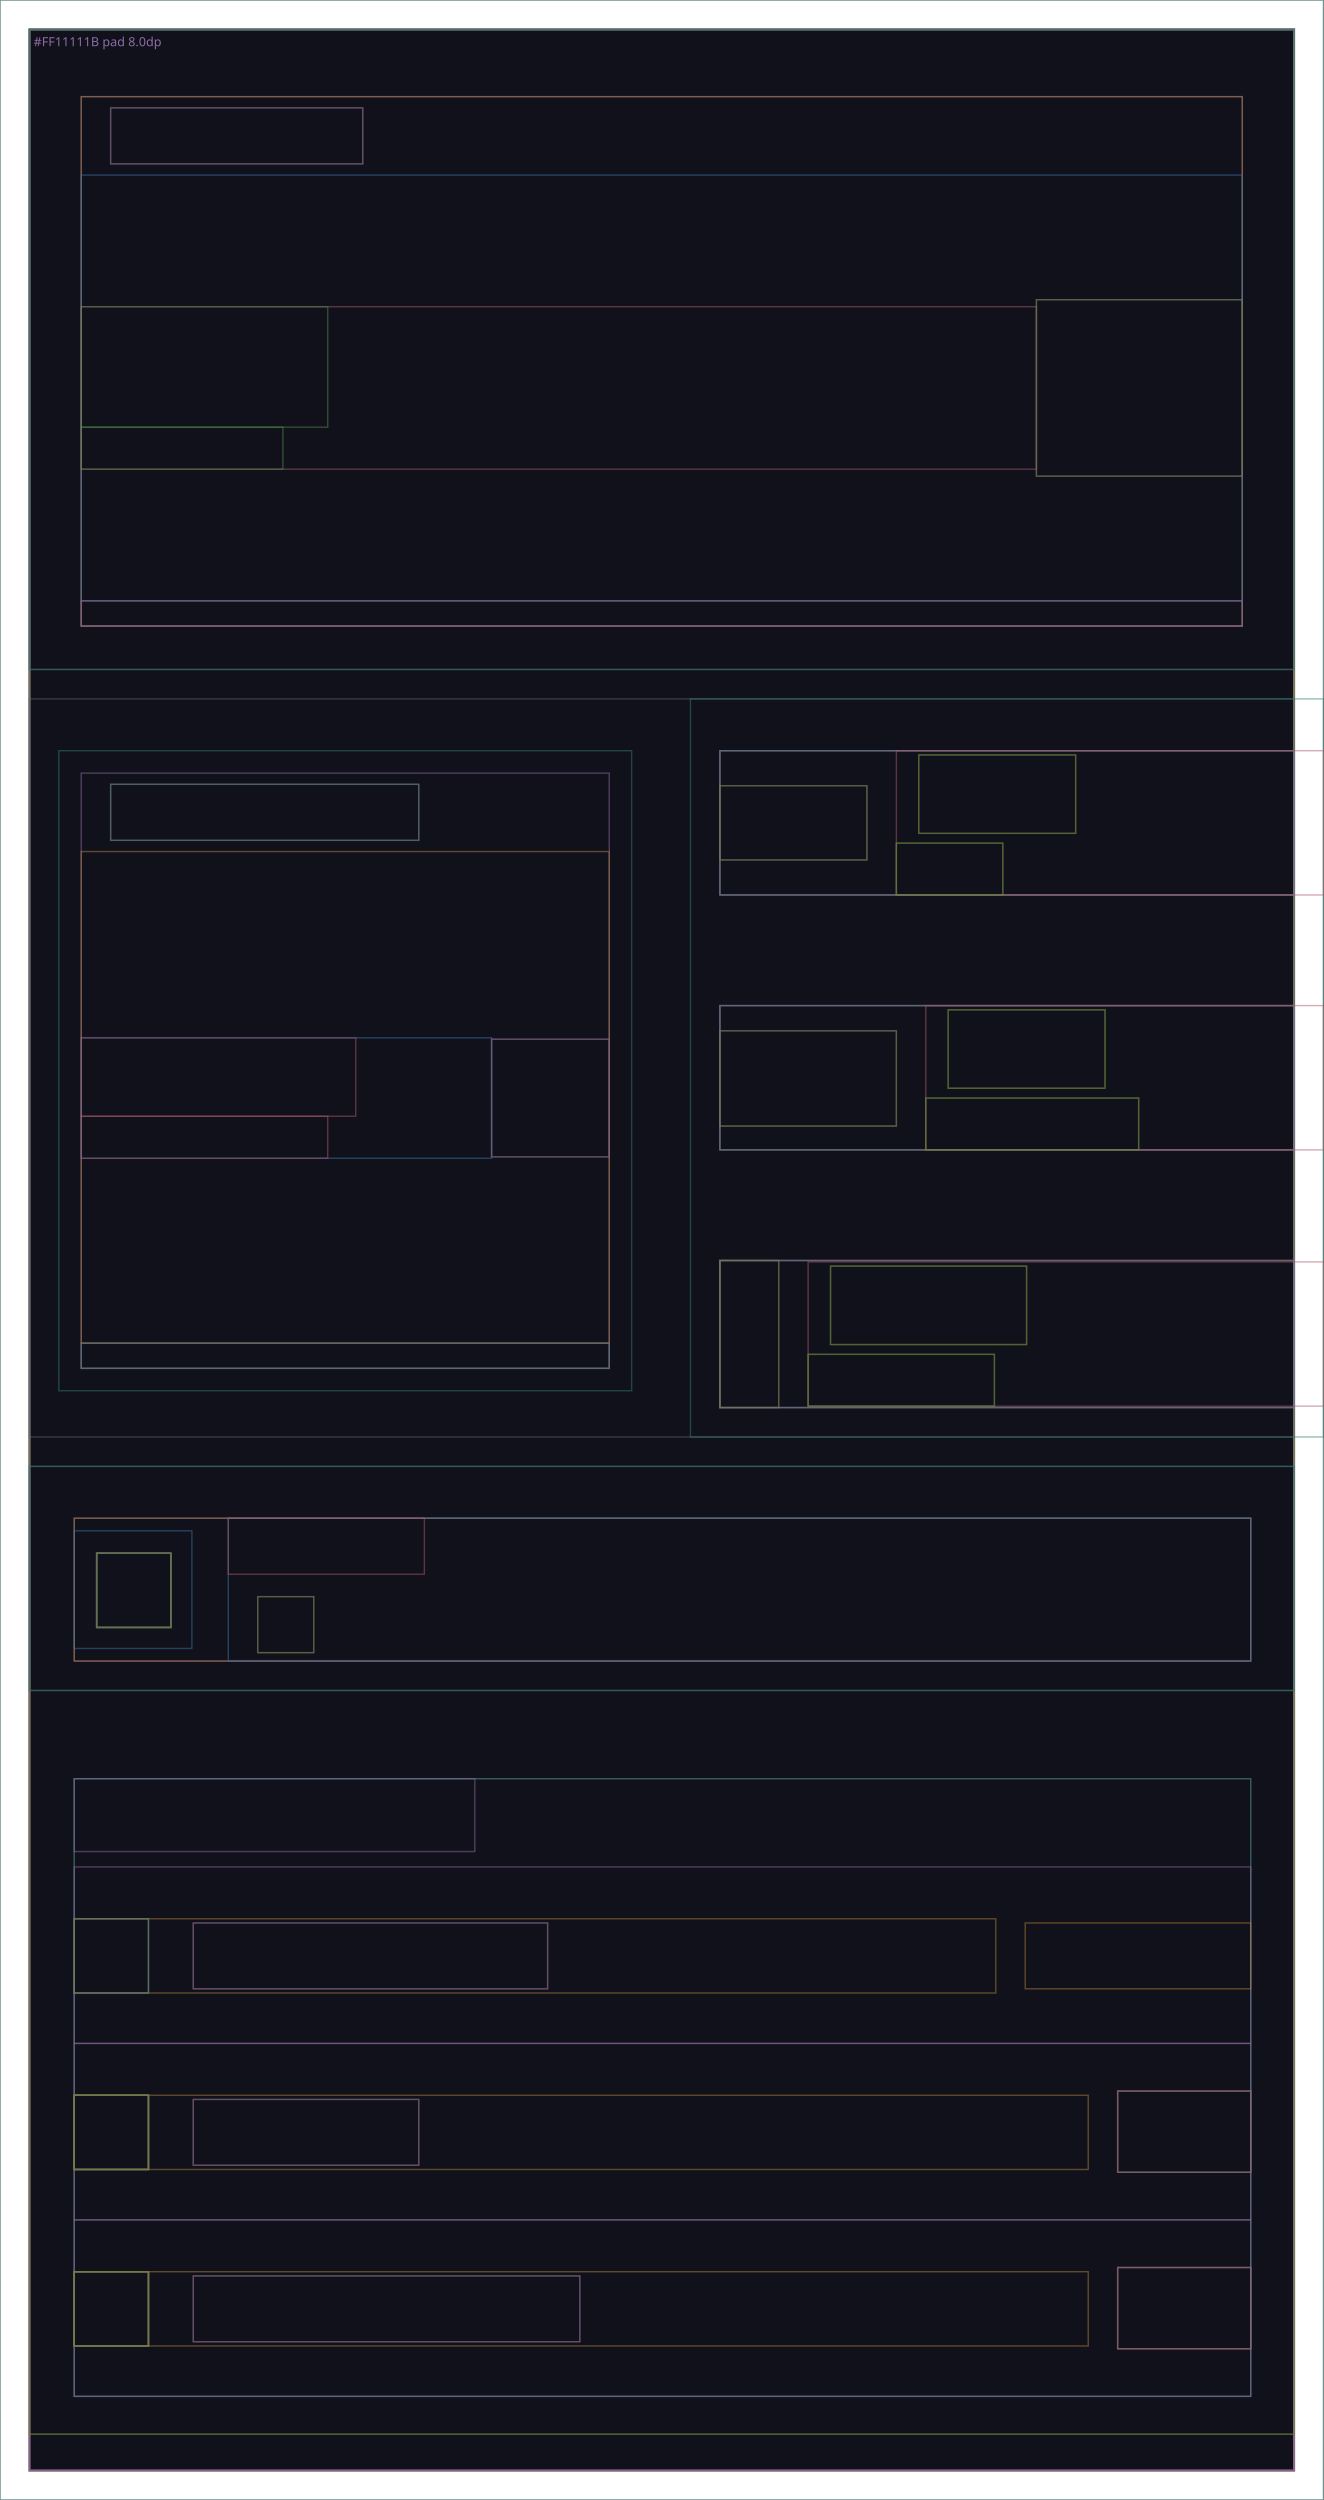
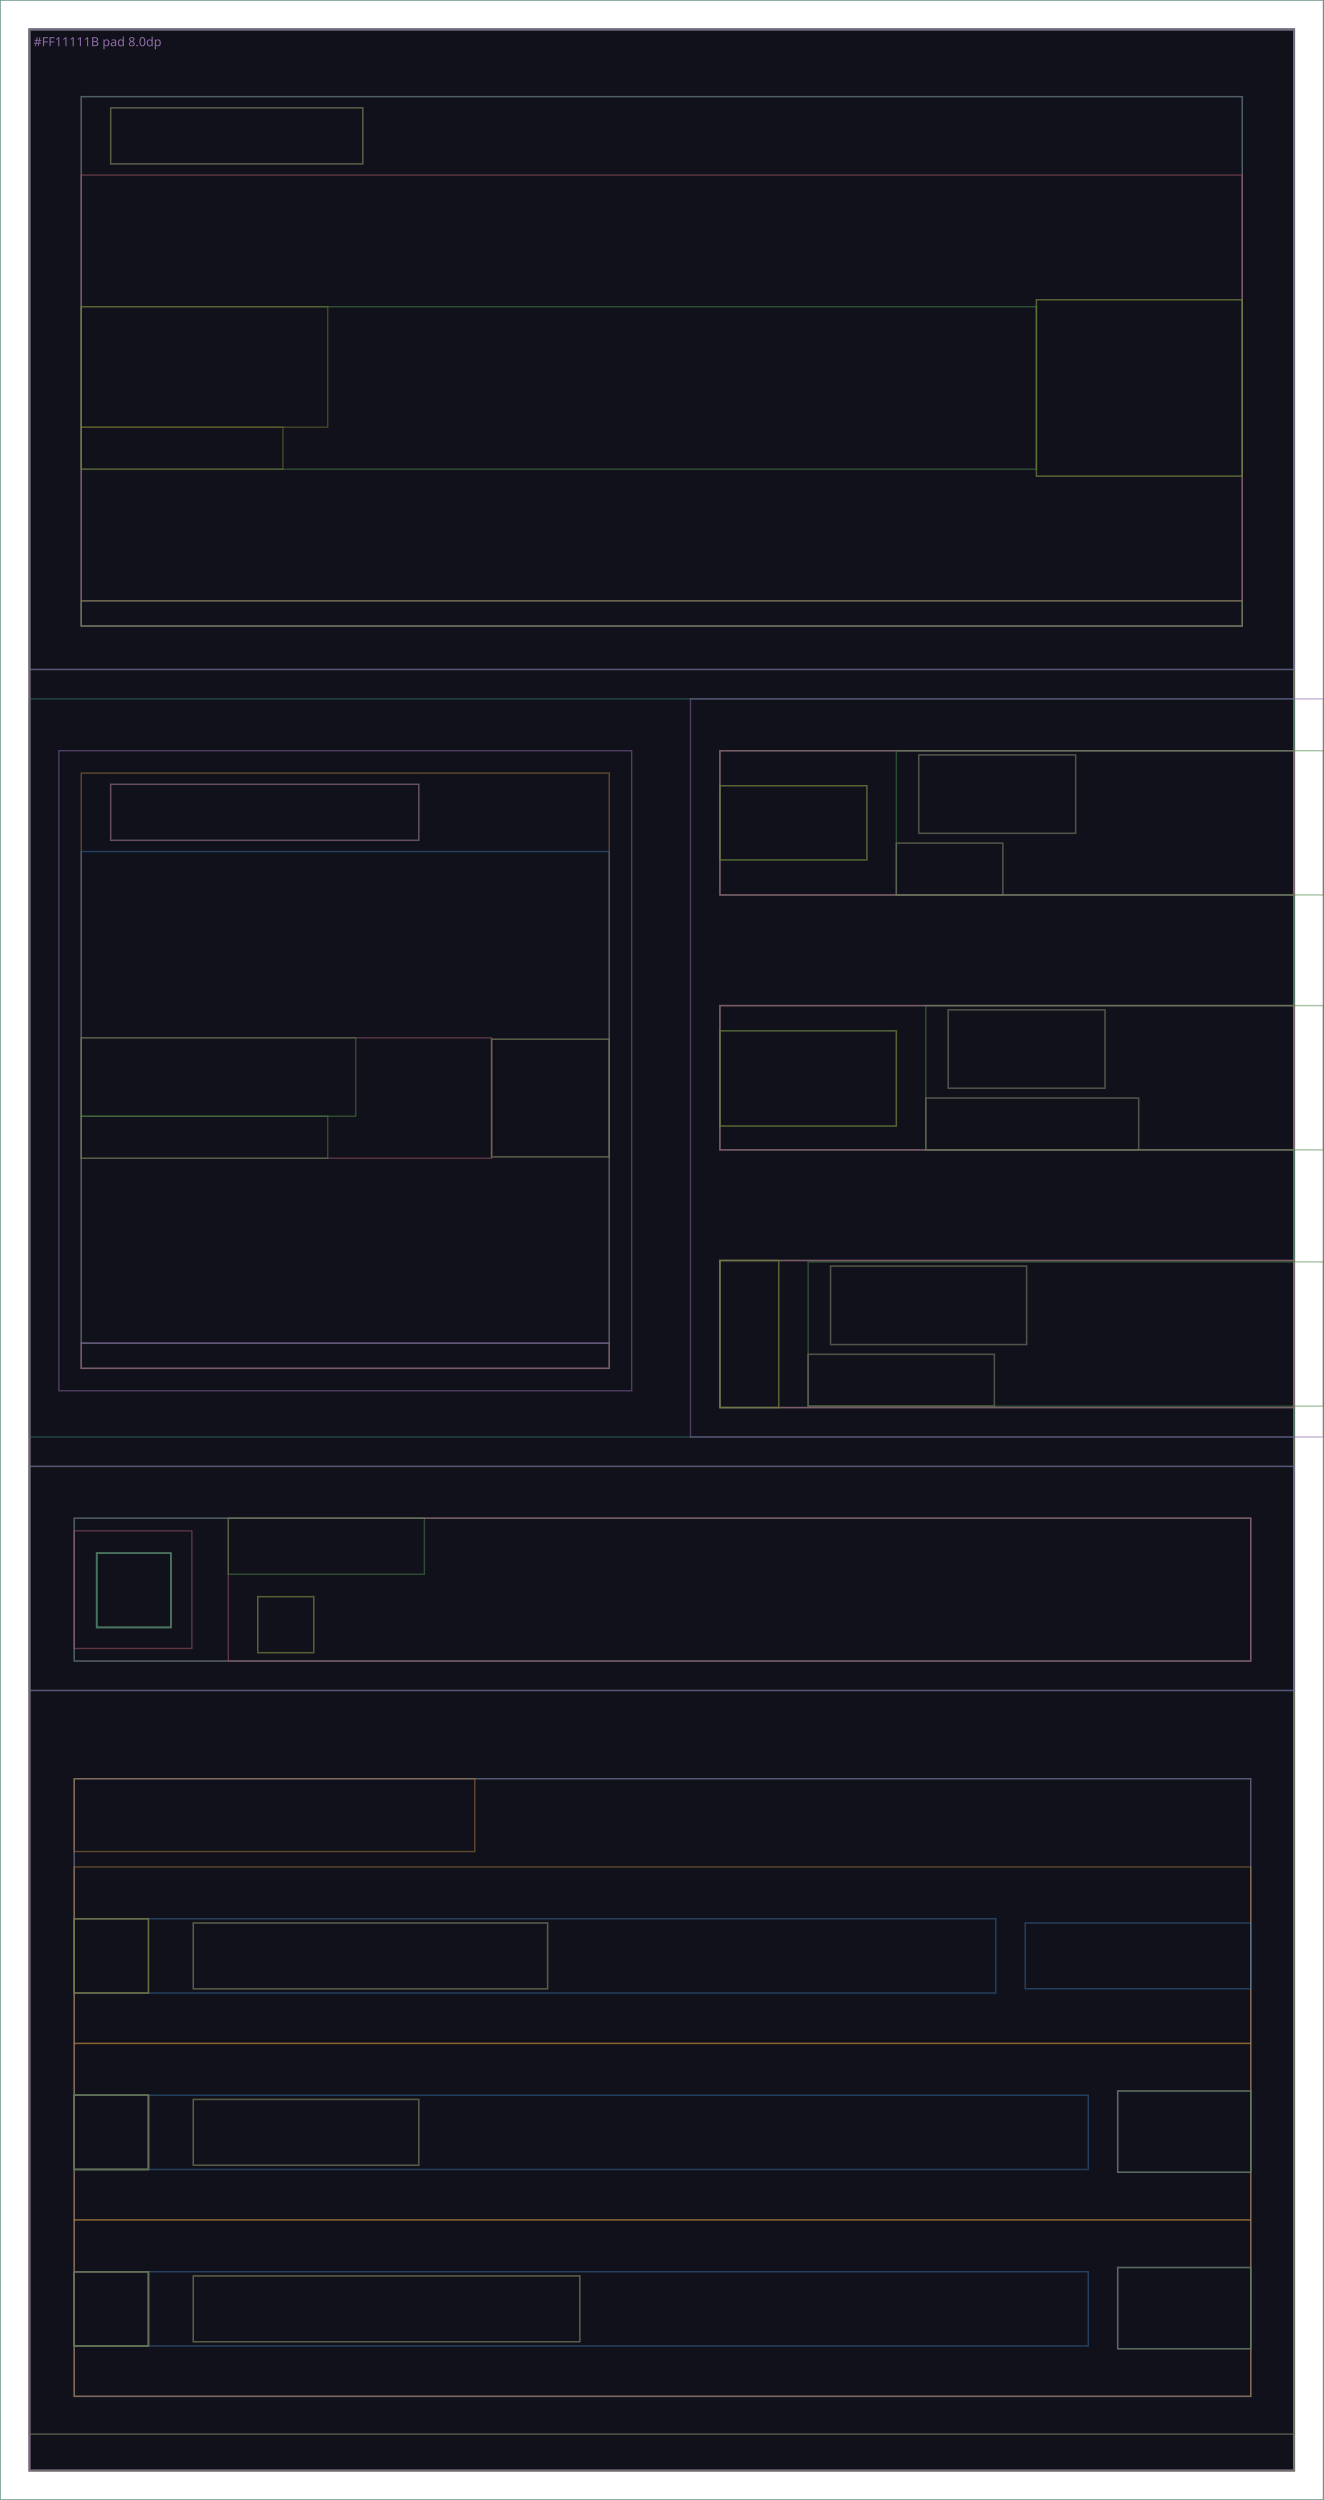
<svg xmlns="http://www.w3.org/2000/svg" viewBox="0 0 945 1785" width="945" height="1785" role="img" aria-label="Uber/Catppuccin-Dark layout wireframe">
  <rect width="945" height="1785" fill="#ffffff" />
  <g>
    <rect x="0" y="0" width="945" height="1785" fill="none" fill-opacity="0" stroke="#5B6470" stroke-width="1" stroke-opacity="0.5" />
  </g>
  <g>
    <rect x="0" y="0" width="945" height="1785" fill="none" fill-opacity="0" stroke="#2E7D6B" stroke-width="1" stroke-opacity="0.5" />
  </g>
  <g>
    <rect x="21" y="21" width="903" height="1743" fill="#11111B" fill-opacity="1" stroke="#8E6BA8" stroke-width="1.5" stroke-opacity="1" />
    <text x="24" y="33" font-family="system-ui, sans-serif" font-size="9" fill="#8E6BA8">#FF11111B  pad 8.0dp</text>
  </g>
  <g>
    <rect x="21" y="21" width="903" height="1743" fill="none" fill-opacity="0" stroke="#B0813B" stroke-width="1" stroke-opacity="0.5" />
  </g>
  <g>
    <rect x="21" y="21" width="903" height="1743" fill="none" fill-opacity="0" stroke="#3B72A8" stroke-width="1" stroke-opacity="0.5" />
  </g>
  <g>
    <rect x="21" y="21" width="903" height="1743" fill="none" fill-opacity="0" stroke="#A85B6B" stroke-width="1" stroke-opacity="0.5" />
  </g>
  <g>
-     <rect x="21" y="21" width="903" height="1717" fill="none" fill-opacity="0" stroke="#4F8A4A" stroke-width="1" stroke-opacity="0.5" />
+     <rect x="21" y="21" width="903" height="1743" fill="none" fill-opacity="0" stroke="#4F8A4A" stroke-width="1" stroke-opacity="0.5" />
  </g>
  <g>
    <rect x="21" y="21" width="903" height="1717" fill="none" fill-opacity="0" stroke="#7A7A33" stroke-width="1" stroke-opacity="0.5" />
  </g>
  <g>
-     <rect x="21" y="21" width="903" height="457" fill="none" fill-opacity="0" stroke="#5B6470" stroke-width="1" stroke-opacity="0.5" />
+     <rect x="21" y="21" width="903" height="1717" fill="none" fill-opacity="0" stroke="#5B6470" stroke-width="1" stroke-opacity="0.5" />
  </g>
  <g>
    <rect x="21" y="21" width="903" height="457" fill="none" fill-opacity="0" stroke="#2E7D6B" stroke-width="1" stroke-opacity="0.5" />
  </g>
  <g>
-     <rect x="58" y="69" width="829" height="378" fill="none" fill-opacity="0" stroke="#8E6BA8" stroke-width="1" stroke-opacity="0.5" />
+     <rect x="21" y="21" width="903" height="457" fill="none" fill-opacity="0" stroke="#8E6BA8" stroke-width="1" stroke-opacity="0.5" />
  </g>
  <g>
    <rect x="58" y="69" width="829" height="378" fill="none" fill-opacity="0" stroke="#B0813B" stroke-width="1" stroke-opacity="0.5" />
  </g>
  <g>
-     <rect x="79" y="77" width="180" height="40" fill="none" fill-opacity="0" stroke="#3B72A8" stroke-width="1" stroke-opacity="0.5" />
+     <rect x="58" y="69" width="829" height="378" fill="none" fill-opacity="0" stroke="#3B72A8" stroke-width="1" stroke-opacity="0.5" />
  </g>
  <g>
    <rect x="79" y="77" width="180" height="40" fill="none" fill-opacity="0" stroke="#A85B6B" stroke-width="1" stroke-opacity="0.5" />
  </g>
  <g>
-     <rect x="58" y="125" width="829" height="304" fill="none" fill-opacity="0" stroke="#3B72A8" stroke-width="1" stroke-opacity="0.5" />
-   </g>
-   <g>
-     <rect x="58" y="219" width="682" height="116" fill="none" fill-opacity="0" stroke="#A85B6B" stroke-width="1" stroke-opacity="0.5" />
-   </g>
-   <g>
-     <rect x="58" y="219" width="176" height="86" fill="none" fill-opacity="0" stroke="#4F8A4A" stroke-width="1" stroke-opacity="0.5" />
-   </g>
-   <g>
-     <rect x="58" y="305" width="144" height="30" fill="none" fill-opacity="0" stroke="#4F8A4A" stroke-width="1" stroke-opacity="0.5" />
-   </g>
-   <g>
-     <rect x="740" y="214" width="147" height="126" fill="none" fill-opacity="0" stroke="#A85B6B" stroke-width="1" stroke-opacity="0.5" />
+     <rect x="79" y="77" width="180" height="40" fill="none" fill-opacity="0" stroke="#4F8A4A" stroke-width="1" stroke-opacity="0.5" />
+   </g>
+   <g>
+     <rect x="58" y="125" width="829" height="304" fill="none" fill-opacity="0" stroke="#A85B6B" stroke-width="1" stroke-opacity="0.5" />
+   </g>
+   <g>
+     <rect x="58" y="219" width="682" height="116" fill="none" fill-opacity="0" stroke="#4F8A4A" stroke-width="1" stroke-opacity="0.5" />
+   </g>
+   <g>
+     <rect x="58" y="219" width="176" height="86" fill="none" fill-opacity="0" stroke="#7A7A33" stroke-width="1" stroke-opacity="0.5" />
+   </g>
+   <g>
+     <rect x="58" y="305" width="144" height="30" fill="none" fill-opacity="0" stroke="#7A7A33" stroke-width="1" stroke-opacity="0.5" />
  </g>
  <g>
    <rect x="740" y="214" width="147" height="126" fill="none" fill-opacity="0" stroke="#4F8A4A" stroke-width="1" stroke-opacity="0.5" />
  </g>
  <g>
-     <rect x="58" y="429" width="829" height="18" fill="none" fill-opacity="0" stroke="#3B72A8" stroke-width="1" stroke-opacity="0.5" />
+     <rect x="740" y="214" width="147" height="126" fill="none" fill-opacity="0" stroke="#7A7A33" stroke-width="1" stroke-opacity="0.5" />
  </g>
  <g>
    <rect x="58" y="429" width="829" height="18" fill="none" fill-opacity="0" stroke="#A85B6B" stroke-width="1" stroke-opacity="0.5" />
  </g>
  <g>
-     <rect x="21" y="499" width="903" height="527" fill="none" fill-opacity="0" stroke="#5B6470" stroke-width="1" stroke-opacity="0.5" />
-   </g>
-   <g>
-     <rect x="42" y="536" width="409" height="457" fill="none" fill-opacity="0" stroke="#2E7D6B" stroke-width="1" stroke-opacity="0.5" />
-   </g>
-   <g>
-     <rect x="58" y="552" width="377" height="425" fill="none" fill-opacity="0" stroke="#8E6BA8" stroke-width="1" stroke-opacity="0.5" />
-   </g>
-   <g>
-     <rect x="79" y="560" width="220" height="40" fill="none" fill-opacity="0" stroke="#B0813B" stroke-width="1" stroke-opacity="0.5" />
+     <rect x="58" y="429" width="829" height="18" fill="none" fill-opacity="0" stroke="#4F8A4A" stroke-width="1" stroke-opacity="0.5" />
+   </g>
+   <g>
+     <rect x="21" y="499" width="903" height="527" fill="none" fill-opacity="0" stroke="#2E7D6B" stroke-width="1" stroke-opacity="0.5" />
+   </g>
+   <g>
+     <rect x="42" y="536" width="409" height="457" fill="none" fill-opacity="0" stroke="#8E6BA8" stroke-width="1" stroke-opacity="0.5" />
+   </g>
+   <g>
+     <rect x="58" y="552" width="377" height="425" fill="none" fill-opacity="0" stroke="#B0813B" stroke-width="1" stroke-opacity="0.5" />
  </g>
  <g>
    <rect x="79" y="560" width="220" height="40" fill="none" fill-opacity="0" stroke="#3B72A8" stroke-width="1" stroke-opacity="0.5" />
  </g>
  <g>
-     <rect x="58" y="608" width="377" height="351" fill="none" fill-opacity="0" stroke="#B0813B" stroke-width="1" stroke-opacity="0.5" />
-   </g>
-   <g>
-     <rect x="58" y="741" width="293" height="86" fill="none" fill-opacity="0" stroke="#3B72A8" stroke-width="1" stroke-opacity="0.5" />
-   </g>
-   <g>
-     <rect x="58" y="741" width="196" height="56" fill="none" fill-opacity="0" stroke="#A85B6B" stroke-width="1" stroke-opacity="0.5" />
-   </g>
-   <g>
-     <rect x="58" y="797" width="176" height="30" fill="none" fill-opacity="0" stroke="#A85B6B" stroke-width="1" stroke-opacity="0.5" />
-   </g>
-   <g>
-     <rect x="351" y="742" width="84" height="84" fill="none" fill-opacity="0" stroke="#3B72A8" stroke-width="1" stroke-opacity="0.5" />
+     <rect x="79" y="560" width="220" height="40" fill="none" fill-opacity="0" stroke="#A85B6B" stroke-width="1" stroke-opacity="0.5" />
+   </g>
+   <g>
+     <rect x="58" y="608" width="377" height="351" fill="none" fill-opacity="0" stroke="#3B72A8" stroke-width="1" stroke-opacity="0.5" />
+   </g>
+   <g>
+     <rect x="58" y="741" width="293" height="86" fill="none" fill-opacity="0" stroke="#A85B6B" stroke-width="1" stroke-opacity="0.5" />
+   </g>
+   <g>
+     <rect x="58" y="741" width="196" height="56" fill="none" fill-opacity="0" stroke="#4F8A4A" stroke-width="1" stroke-opacity="0.5" />
+   </g>
+   <g>
+     <rect x="58" y="797" width="176" height="30" fill="none" fill-opacity="0" stroke="#4F8A4A" stroke-width="1" stroke-opacity="0.5" />
  </g>
  <g>
    <rect x="351" y="742" width="84" height="84" fill="none" fill-opacity="0" stroke="#A85B6B" stroke-width="1" stroke-opacity="0.5" />
  </g>
  <g>
-     <rect x="58" y="959" width="377" height="18" fill="none" fill-opacity="0" stroke="#B0813B" stroke-width="1" stroke-opacity="0.5" />
+     <rect x="351" y="742" width="84" height="84" fill="none" fill-opacity="0" stroke="#4F8A4A" stroke-width="1" stroke-opacity="0.5" />
  </g>
  <g>
    <rect x="58" y="959" width="377" height="18" fill="none" fill-opacity="0" stroke="#3B72A8" stroke-width="1" stroke-opacity="0.5" />
  </g>
  <g>
-     <rect x="493" y="499" width="452" height="527" fill="none" fill-opacity="0" stroke="#2E7D6B" stroke-width="1" stroke-opacity="0.5" />
-   </g>
-   <g>
-     <rect x="514" y="536" width="410" height="103" fill="none" fill-opacity="0" stroke="#8E6BA8" stroke-width="1" stroke-opacity="0.5" />
+     <rect x="58" y="959" width="377" height="18" fill="none" fill-opacity="0" stroke="#A85B6B" stroke-width="1" stroke-opacity="0.5" />
+   </g>
+   <g>
+     <rect x="493" y="499" width="452" height="527" fill="none" fill-opacity="0" stroke="#8E6BA8" stroke-width="1" stroke-opacity="0.5" />
  </g>
  <g>
    <rect x="514" y="536" width="410" height="103" fill="none" fill-opacity="0" stroke="#B0813B" stroke-width="1" stroke-opacity="0.5" />
  </g>
  <g>
    <rect x="514" y="536" width="410" height="103" fill="none" fill-opacity="0" stroke="#3B72A8" stroke-width="1" stroke-opacity="0.5" />
  </g>
  <g>
-     <rect x="514" y="561" width="105" height="53" fill="none" fill-opacity="0" stroke="#A85B6B" stroke-width="1" stroke-opacity="0.5" />
+     <rect x="514" y="536" width="410" height="103" fill="none" fill-opacity="0" stroke="#A85B6B" stroke-width="1" stroke-opacity="0.5" />
  </g>
  <g>
    <rect x="514" y="561" width="105" height="53" fill="none" fill-opacity="0" stroke="#4F8A4A" stroke-width="1" stroke-opacity="0.5" />
  </g>
  <g>
-     <rect x="640" y="536" width="305" height="103" fill="none" fill-opacity="0" stroke="#A85B6B" stroke-width="1" stroke-opacity="0.5" />
-   </g>
-   <g>
-     <rect x="656" y="539" width="112" height="56" fill="none" fill-opacity="0" stroke="#4F8A4A" stroke-width="1" stroke-opacity="0.5" />
+     <rect x="514" y="561" width="105" height="53" fill="none" fill-opacity="0" stroke="#7A7A33" stroke-width="1" stroke-opacity="0.5" />
+   </g>
+   <g>
+     <rect x="640" y="536" width="305" height="103" fill="none" fill-opacity="0" stroke="#4F8A4A" stroke-width="1" stroke-opacity="0.5" />
  </g>
  <g>
    <rect x="656" y="539" width="112" height="56" fill="none" fill-opacity="0" stroke="#7A7A33" stroke-width="1" stroke-opacity="0.5" />
  </g>
  <g>
-     <rect x="640" y="602" width="76" height="37" fill="none" fill-opacity="0" stroke="#4F8A4A" stroke-width="1" stroke-opacity="0.5" />
+     <rect x="656" y="539" width="112" height="56" fill="none" fill-opacity="0" stroke="#5B6470" stroke-width="1" stroke-opacity="0.5" />
  </g>
  <g>
    <rect x="640" y="602" width="76" height="37" fill="none" fill-opacity="0" stroke="#7A7A33" stroke-width="1" stroke-opacity="0.5" />
  </g>
  <g>
-     <rect x="514" y="718" width="410" height="103" fill="none" fill-opacity="0" stroke="#8E6BA8" stroke-width="1" stroke-opacity="0.5" />
+     <rect x="640" y="602" width="76" height="37" fill="none" fill-opacity="0" stroke="#5B6470" stroke-width="1" stroke-opacity="0.5" />
  </g>
  <g>
    <rect x="514" y="718" width="410" height="103" fill="none" fill-opacity="0" stroke="#B0813B" stroke-width="1" stroke-opacity="0.5" />
  </g>
  <g>
    <rect x="514" y="718" width="410" height="103" fill="none" fill-opacity="0" stroke="#3B72A8" stroke-width="1" stroke-opacity="0.5" />
  </g>
  <g>
-     <rect x="514" y="736" width="126" height="68" fill="none" fill-opacity="0" stroke="#A85B6B" stroke-width="1" stroke-opacity="0.5" />
+     <rect x="514" y="718" width="410" height="103" fill="none" fill-opacity="0" stroke="#A85B6B" stroke-width="1" stroke-opacity="0.5" />
  </g>
  <g>
    <rect x="514" y="736" width="126" height="68" fill="none" fill-opacity="0" stroke="#4F8A4A" stroke-width="1" stroke-opacity="0.5" />
  </g>
  <g>
-     <rect x="661" y="718" width="284" height="103" fill="none" fill-opacity="0" stroke="#A85B6B" stroke-width="1" stroke-opacity="0.5" />
-   </g>
-   <g>
-     <rect x="677" y="721" width="112" height="56" fill="none" fill-opacity="0" stroke="#4F8A4A" stroke-width="1" stroke-opacity="0.5" />
+     <rect x="514" y="736" width="126" height="68" fill="none" fill-opacity="0" stroke="#7A7A33" stroke-width="1" stroke-opacity="0.5" />
+   </g>
+   <g>
+     <rect x="661" y="718" width="284" height="103" fill="none" fill-opacity="0" stroke="#4F8A4A" stroke-width="1" stroke-opacity="0.5" />
  </g>
  <g>
    <rect x="677" y="721" width="112" height="56" fill="none" fill-opacity="0" stroke="#7A7A33" stroke-width="1" stroke-opacity="0.5" />
  </g>
  <g>
-     <rect x="661" y="784" width="152" height="37" fill="none" fill-opacity="0" stroke="#4F8A4A" stroke-width="1" stroke-opacity="0.5" />
+     <rect x="677" y="721" width="112" height="56" fill="none" fill-opacity="0" stroke="#5B6470" stroke-width="1" stroke-opacity="0.5" />
  </g>
  <g>
    <rect x="661" y="784" width="152" height="37" fill="none" fill-opacity="0" stroke="#7A7A33" stroke-width="1" stroke-opacity="0.5" />
  </g>
  <g>
-     <rect x="514" y="900" width="410" height="105" fill="none" fill-opacity="0" stroke="#8E6BA8" stroke-width="1" stroke-opacity="0.5" />
+     <rect x="661" y="784" width="152" height="37" fill="none" fill-opacity="0" stroke="#5B6470" stroke-width="1" stroke-opacity="0.5" />
  </g>
  <g>
    <rect x="514" y="900" width="410" height="105" fill="none" fill-opacity="0" stroke="#B0813B" stroke-width="1" stroke-opacity="0.5" />
  </g>
  <g>
    <rect x="514" y="900" width="410" height="105" fill="none" fill-opacity="0" stroke="#3B72A8" stroke-width="1" stroke-opacity="0.5" />
  </g>
  <g>
-     <rect x="514" y="900" width="42" height="105" fill="none" fill-opacity="0" stroke="#A85B6B" stroke-width="1" stroke-opacity="0.5" />
+     <rect x="514" y="900" width="410" height="105" fill="none" fill-opacity="0" stroke="#A85B6B" stroke-width="1" stroke-opacity="0.5" />
  </g>
  <g>
    <rect x="514" y="900" width="42" height="105" fill="none" fill-opacity="0" stroke="#4F8A4A" stroke-width="1" stroke-opacity="0.5" />
  </g>
  <g>
-     <rect x="577" y="901" width="368" height="103" fill="none" fill-opacity="0" stroke="#A85B6B" stroke-width="1" stroke-opacity="0.5" />
-   </g>
-   <g>
-     <rect x="593" y="904" width="140" height="56" fill="none" fill-opacity="0" stroke="#4F8A4A" stroke-width="1" stroke-opacity="0.5" />
+     <rect x="514" y="900" width="42" height="105" fill="none" fill-opacity="0" stroke="#7A7A33" stroke-width="1" stroke-opacity="0.5" />
+   </g>
+   <g>
+     <rect x="577" y="901" width="368" height="103" fill="none" fill-opacity="0" stroke="#4F8A4A" stroke-width="1" stroke-opacity="0.5" />
  </g>
  <g>
    <rect x="593" y="904" width="140" height="56" fill="none" fill-opacity="0" stroke="#7A7A33" stroke-width="1" stroke-opacity="0.5" />
  </g>
  <g>
-     <rect x="577" y="967" width="133" height="37" fill="none" fill-opacity="0" stroke="#4F8A4A" stroke-width="1" stroke-opacity="0.5" />
+     <rect x="593" y="904" width="140" height="56" fill="none" fill-opacity="0" stroke="#5B6470" stroke-width="1" stroke-opacity="0.5" />
  </g>
  <g>
    <rect x="577" y="967" width="133" height="37" fill="none" fill-opacity="0" stroke="#7A7A33" stroke-width="1" stroke-opacity="0.5" />
  </g>
  <g>
-     <rect x="21" y="1047" width="903" height="160" fill="none" fill-opacity="0" stroke="#5B6470" stroke-width="1" stroke-opacity="0.5" />
+     <rect x="577" y="967" width="133" height="37" fill="none" fill-opacity="0" stroke="#5B6470" stroke-width="1" stroke-opacity="0.5" />
  </g>
  <g>
    <rect x="21" y="1047" width="903" height="160" fill="none" fill-opacity="0" stroke="#2E7D6B" stroke-width="1" stroke-opacity="0.5" />
  </g>
  <g>
-     <rect x="53" y="1084" width="840" height="102" fill="none" fill-opacity="0" stroke="#8E6BA8" stroke-width="1" stroke-opacity="0.5" />
+     <rect x="21" y="1047" width="903" height="160" fill="none" fill-opacity="0" stroke="#8E6BA8" stroke-width="1" stroke-opacity="0.5" />
  </g>
  <g>
    <rect x="53" y="1084" width="840" height="102" fill="none" fill-opacity="0" stroke="#B0813B" stroke-width="1" stroke-opacity="0.5" />
  </g>
  <g>
-     <rect x="53" y="1093" width="84" height="84" fill="none" fill-opacity="0" stroke="#3B72A8" stroke-width="1" stroke-opacity="0.5" />
-   </g>
-   <g>
-     <rect x="69" y="1109" width="53" height="53" fill="none" fill-opacity="0" stroke="#A85B6B" stroke-width="1" stroke-opacity="0.5" />
+     <rect x="53" y="1084" width="840" height="102" fill="none" fill-opacity="0" stroke="#3B72A8" stroke-width="1" stroke-opacity="0.5" />
+   </g>
+   <g>
+     <rect x="53" y="1093" width="84" height="84" fill="none" fill-opacity="0" stroke="#A85B6B" stroke-width="1" stroke-opacity="0.5" />
  </g>
  <g>
    <rect x="69" y="1109" width="53" height="53" fill="none" fill-opacity="0" stroke="#4F8A4A" stroke-width="1" stroke-opacity="0.5" />
  </g>
  <g>
    <rect x="69" y="1109" width="53" height="53" fill="none" fill-opacity="0" stroke="#7A7A33" stroke-width="1" stroke-opacity="0.5" />
  </g>
  <g>
    <rect x="69" y="1109" width="53" height="53" fill="none" fill-opacity="0" stroke="#5B6470" stroke-width="1" stroke-opacity="0.5" />
  </g>
  <g>
-     <rect x="69" y="1109" width="53" height="53" fill="none" fill-opacity="0" stroke="#4F8A4A" stroke-width="1" stroke-opacity="0.5" />
+     <rect x="69" y="1109" width="53" height="53" fill="none" fill-opacity="0" stroke="#2E7D6B" stroke-width="1" stroke-opacity="0.5" />
  </g>
  <g>
    <rect x="69" y="1109" width="53" height="53" fill="none" fill-opacity="0" stroke="#7A7A33" stroke-width="1" stroke-opacity="0.5" />
  </g>
  <g>
    <rect x="69" y="1109" width="53" height="53" fill="none" fill-opacity="0" stroke="#5B6470" stroke-width="1" stroke-opacity="0.5" />
  </g>
  <g>
-     <rect x="163" y="1084" width="730" height="102" fill="none" fill-opacity="0" stroke="#3B72A8" stroke-width="1" stroke-opacity="0.5" />
-   </g>
-   <g>
-     <rect x="163" y="1084" width="140" height="40" fill="none" fill-opacity="0" stroke="#A85B6B" stroke-width="1" stroke-opacity="0.5" />
-   </g>
-   <g>
-     <rect x="184" y="1140" width="40" height="40" fill="none" fill-opacity="0" stroke="#A85B6B" stroke-width="1" stroke-opacity="0.5" />
+     <rect x="69" y="1109" width="53" height="53" fill="none" fill-opacity="0" stroke="#2E7D6B" stroke-width="1" stroke-opacity="0.5" />
+   </g>
+   <g>
+     <rect x="163" y="1084" width="730" height="102" fill="none" fill-opacity="0" stroke="#A85B6B" stroke-width="1" stroke-opacity="0.5" />
+   </g>
+   <g>
+     <rect x="163" y="1084" width="140" height="40" fill="none" fill-opacity="0" stroke="#4F8A4A" stroke-width="1" stroke-opacity="0.5" />
  </g>
  <g>
    <rect x="184" y="1140" width="40" height="40" fill="none" fill-opacity="0" stroke="#4F8A4A" stroke-width="1" stroke-opacity="0.5" />
  </g>
  <g>
-     <rect x="53" y="1270" width="840" height="441" fill="none" fill-opacity="0" stroke="#5B6470" stroke-width="1" stroke-opacity="0.5" />
+     <rect x="184" y="1140" width="40" height="40" fill="none" fill-opacity="0" stroke="#7A7A33" stroke-width="1" stroke-opacity="0.5" />
  </g>
  <g>
    <rect x="53" y="1270" width="840" height="441" fill="none" fill-opacity="0" stroke="#2E7D6B" stroke-width="1" stroke-opacity="0.5" />
  </g>
  <g>
-     <rect x="53" y="1270" width="286" height="52" fill="none" fill-opacity="0" stroke="#8E6BA8" stroke-width="1" stroke-opacity="0.5" />
-   </g>
-   <g>
-     <rect x="53" y="1333" width="840" height="126" fill="none" fill-opacity="0" stroke="#8E6BA8" stroke-width="1" stroke-opacity="0.5" />
-   </g>
-   <g>
-     <rect x="53" y="1370" width="658" height="53" fill="none" fill-opacity="0" stroke="#B0813B" stroke-width="1" stroke-opacity="0.5" />
-   </g>
-   <g>
-     <rect x="53" y="1370" width="53" height="53" fill="none" fill-opacity="0" stroke="#3B72A8" stroke-width="1" stroke-opacity="0.5" />
+     <rect x="53" y="1270" width="840" height="441" fill="none" fill-opacity="0" stroke="#8E6BA8" stroke-width="1" stroke-opacity="0.5" />
+   </g>
+   <g>
+     <rect x="53" y="1270" width="286" height="52" fill="none" fill-opacity="0" stroke="#B0813B" stroke-width="1" stroke-opacity="0.5" />
+   </g>
+   <g>
+     <rect x="53" y="1333" width="840" height="126" fill="none" fill-opacity="0" stroke="#B0813B" stroke-width="1" stroke-opacity="0.5" />
+   </g>
+   <g>
+     <rect x="53" y="1370" width="658" height="53" fill="none" fill-opacity="0" stroke="#3B72A8" stroke-width="1" stroke-opacity="0.5" />
  </g>
  <g>
    <rect x="53" y="1370" width="53" height="53" fill="none" fill-opacity="0" stroke="#A85B6B" stroke-width="1" stroke-opacity="0.5" />
  </g>
  <g>
    <rect x="53" y="1370" width="53" height="53" fill="none" fill-opacity="0" stroke="#4F8A4A" stroke-width="1" stroke-opacity="0.5" />
  </g>
  <g>
-     <rect x="138" y="1373" width="253" height="47" fill="none" fill-opacity="0" stroke="#3B72A8" stroke-width="1" stroke-opacity="0.5" />
+     <rect x="53" y="1370" width="53" height="53" fill="none" fill-opacity="0" stroke="#7A7A33" stroke-width="1" stroke-opacity="0.5" />
  </g>
  <g>
    <rect x="138" y="1373" width="253" height="47" fill="none" fill-opacity="0" stroke="#A85B6B" stroke-width="1" stroke-opacity="0.5" />
  </g>
  <g>
-     <rect x="732" y="1373" width="161" height="47" fill="none" fill-opacity="0" stroke="#B0813B" stroke-width="1" stroke-opacity="0.5" />
-   </g>
-   <g>
-     <rect x="53" y="1459" width="840" height="126" fill="none" fill-opacity="0" stroke="#8E6BA8" stroke-width="1" stroke-opacity="0.5" />
-   </g>
-   <g>
-     <rect x="53" y="1496" width="724" height="53" fill="none" fill-opacity="0" stroke="#B0813B" stroke-width="1" stroke-opacity="0.5" />
-   </g>
-   <g>
-     <rect x="53" y="1496" width="53" height="53" fill="none" fill-opacity="0" stroke="#3B72A8" stroke-width="1" stroke-opacity="0.5" />
+     <rect x="138" y="1373" width="253" height="47" fill="none" fill-opacity="0" stroke="#4F8A4A" stroke-width="1" stroke-opacity="0.5" />
+   </g>
+   <g>
+     <rect x="732" y="1373" width="161" height="47" fill="none" fill-opacity="0" stroke="#3B72A8" stroke-width="1" stroke-opacity="0.5" />
+   </g>
+   <g>
+     <rect x="53" y="1459" width="840" height="126" fill="none" fill-opacity="0" stroke="#B0813B" stroke-width="1" stroke-opacity="0.5" />
+   </g>
+   <g>
+     <rect x="53" y="1496" width="724" height="53" fill="none" fill-opacity="0" stroke="#3B72A8" stroke-width="1" stroke-opacity="0.5" />
  </g>
  <g>
    <rect x="53" y="1496" width="53" height="53" fill="none" fill-opacity="0" stroke="#A85B6B" stroke-width="1" stroke-opacity="0.5" />
  </g>
  <g>
    <rect x="53" y="1496" width="53" height="53" fill="none" fill-opacity="0" stroke="#4F8A4A" stroke-width="1" stroke-opacity="0.5" />
  </g>
  <g>
    <rect x="53" y="1496" width="53" height="53" fill="none" fill-opacity="0" stroke="#7A7A33" stroke-width="1" stroke-opacity="0.5" />
  </g>
  <g>
-     <rect x="53" y="1496" width="53" height="53" fill="none" fill-opacity="0" stroke="#A85B6B" stroke-width="1" stroke-opacity="0.5" />
+     <rect x="53" y="1496" width="53" height="53" fill="none" fill-opacity="0" stroke="#5B6470" stroke-width="1" stroke-opacity="0.5" />
  </g>
  <g>
    <rect x="53" y="1496" width="53" height="53" fill="none" fill-opacity="0" stroke="#4F8A4A" stroke-width="1" stroke-opacity="0.5" />
  </g>
  <g>
    <rect x="53" y="1496" width="53" height="53" fill="none" fill-opacity="0" stroke="#7A7A33" stroke-width="1" stroke-opacity="0.5" />
  </g>
  <g>
-     <rect x="138" y="1499" width="161" height="47" fill="none" fill-opacity="0" stroke="#3B72A8" stroke-width="1" stroke-opacity="0.5" />
+     <rect x="53" y="1496" width="53" height="53" fill="none" fill-opacity="0" stroke="#5B6470" stroke-width="1" stroke-opacity="0.5" />
  </g>
  <g>
    <rect x="138" y="1499" width="161" height="47" fill="none" fill-opacity="0" stroke="#A85B6B" stroke-width="1" stroke-opacity="0.5" />
  </g>
  <g>
-     <rect x="798" y="1493" width="95" height="58" fill="none" fill-opacity="0" stroke="#B0813B" stroke-width="1" stroke-opacity="0.5" />
+     <rect x="138" y="1499" width="161" height="47" fill="none" fill-opacity="0" stroke="#4F8A4A" stroke-width="1" stroke-opacity="0.5" />
  </g>
  <g>
    <rect x="798" y="1493" width="95" height="58" fill="none" fill-opacity="0" stroke="#3B72A8" stroke-width="1" stroke-opacity="0.5" />
  </g>
  <g>
    <rect x="798" y="1493" width="95" height="58" fill="none" fill-opacity="0" stroke="#A85B6B" stroke-width="1" stroke-opacity="0.5" />
  </g>
  <g>
-     <rect x="53" y="1585" width="840" height="126" fill="none" fill-opacity="0" stroke="#8E6BA8" stroke-width="1" stroke-opacity="0.5" />
-   </g>
-   <g>
-     <rect x="53" y="1622" width="724" height="53" fill="none" fill-opacity="0" stroke="#B0813B" stroke-width="1" stroke-opacity="0.5" />
-   </g>
-   <g>
-     <rect x="53" y="1622" width="53" height="53" fill="none" fill-opacity="0" stroke="#3B72A8" stroke-width="1" stroke-opacity="0.5" />
+     <rect x="798" y="1493" width="95" height="58" fill="none" fill-opacity="0" stroke="#4F8A4A" stroke-width="1" stroke-opacity="0.5" />
+   </g>
+   <g>
+     <rect x="53" y="1585" width="840" height="126" fill="none" fill-opacity="0" stroke="#B0813B" stroke-width="1" stroke-opacity="0.5" />
+   </g>
+   <g>
+     <rect x="53" y="1622" width="724" height="53" fill="none" fill-opacity="0" stroke="#3B72A8" stroke-width="1" stroke-opacity="0.5" />
  </g>
  <g>
    <rect x="53" y="1622" width="53" height="53" fill="none" fill-opacity="0" stroke="#A85B6B" stroke-width="1" stroke-opacity="0.5" />
  </g>
  <g>
    <rect x="53" y="1622" width="53" height="53" fill="none" fill-opacity="0" stroke="#4F8A4A" stroke-width="1" stroke-opacity="0.5" />
  </g>
  <g>
    <rect x="53" y="1622" width="53" height="53" fill="none" fill-opacity="0" stroke="#7A7A33" stroke-width="1" stroke-opacity="0.5" />
  </g>
  <g>
-     <rect x="53" y="1622" width="53" height="53" fill="none" fill-opacity="0" stroke="#A85B6B" stroke-width="1" stroke-opacity="0.5" />
+     <rect x="53" y="1622" width="53" height="53" fill="none" fill-opacity="0" stroke="#5B6470" stroke-width="1" stroke-opacity="0.5" />
  </g>
  <g>
    <rect x="53" y="1622" width="53" height="53" fill="none" fill-opacity="0" stroke="#4F8A4A" stroke-width="1" stroke-opacity="0.5" />
  </g>
  <g>
    <rect x="53" y="1622" width="53" height="53" fill="none" fill-opacity="0" stroke="#7A7A33" stroke-width="1" stroke-opacity="0.5" />
  </g>
  <g>
-     <rect x="138" y="1625" width="276" height="47" fill="none" fill-opacity="0" stroke="#3B72A8" stroke-width="1" stroke-opacity="0.5" />
+     <rect x="53" y="1622" width="53" height="53" fill="none" fill-opacity="0" stroke="#5B6470" stroke-width="1" stroke-opacity="0.5" />
  </g>
  <g>
    <rect x="138" y="1625" width="276" height="47" fill="none" fill-opacity="0" stroke="#A85B6B" stroke-width="1" stroke-opacity="0.5" />
  </g>
  <g>
-     <rect x="798" y="1619" width="95" height="58" fill="none" fill-opacity="0" stroke="#B0813B" stroke-width="1" stroke-opacity="0.5" />
+     <rect x="138" y="1625" width="276" height="47" fill="none" fill-opacity="0" stroke="#4F8A4A" stroke-width="1" stroke-opacity="0.5" />
  </g>
  <g>
    <rect x="798" y="1619" width="95" height="58" fill="none" fill-opacity="0" stroke="#3B72A8" stroke-width="1" stroke-opacity="0.5" />
  </g>
  <g>
    <rect x="798" y="1619" width="95" height="58" fill="none" fill-opacity="0" stroke="#A85B6B" stroke-width="1" stroke-opacity="0.5" />
  </g>
+   <g>
+     <rect x="798" y="1619" width="95" height="58" fill="none" fill-opacity="0" stroke="#4F8A4A" stroke-width="1" stroke-opacity="0.5" />
+   </g>
</svg>
